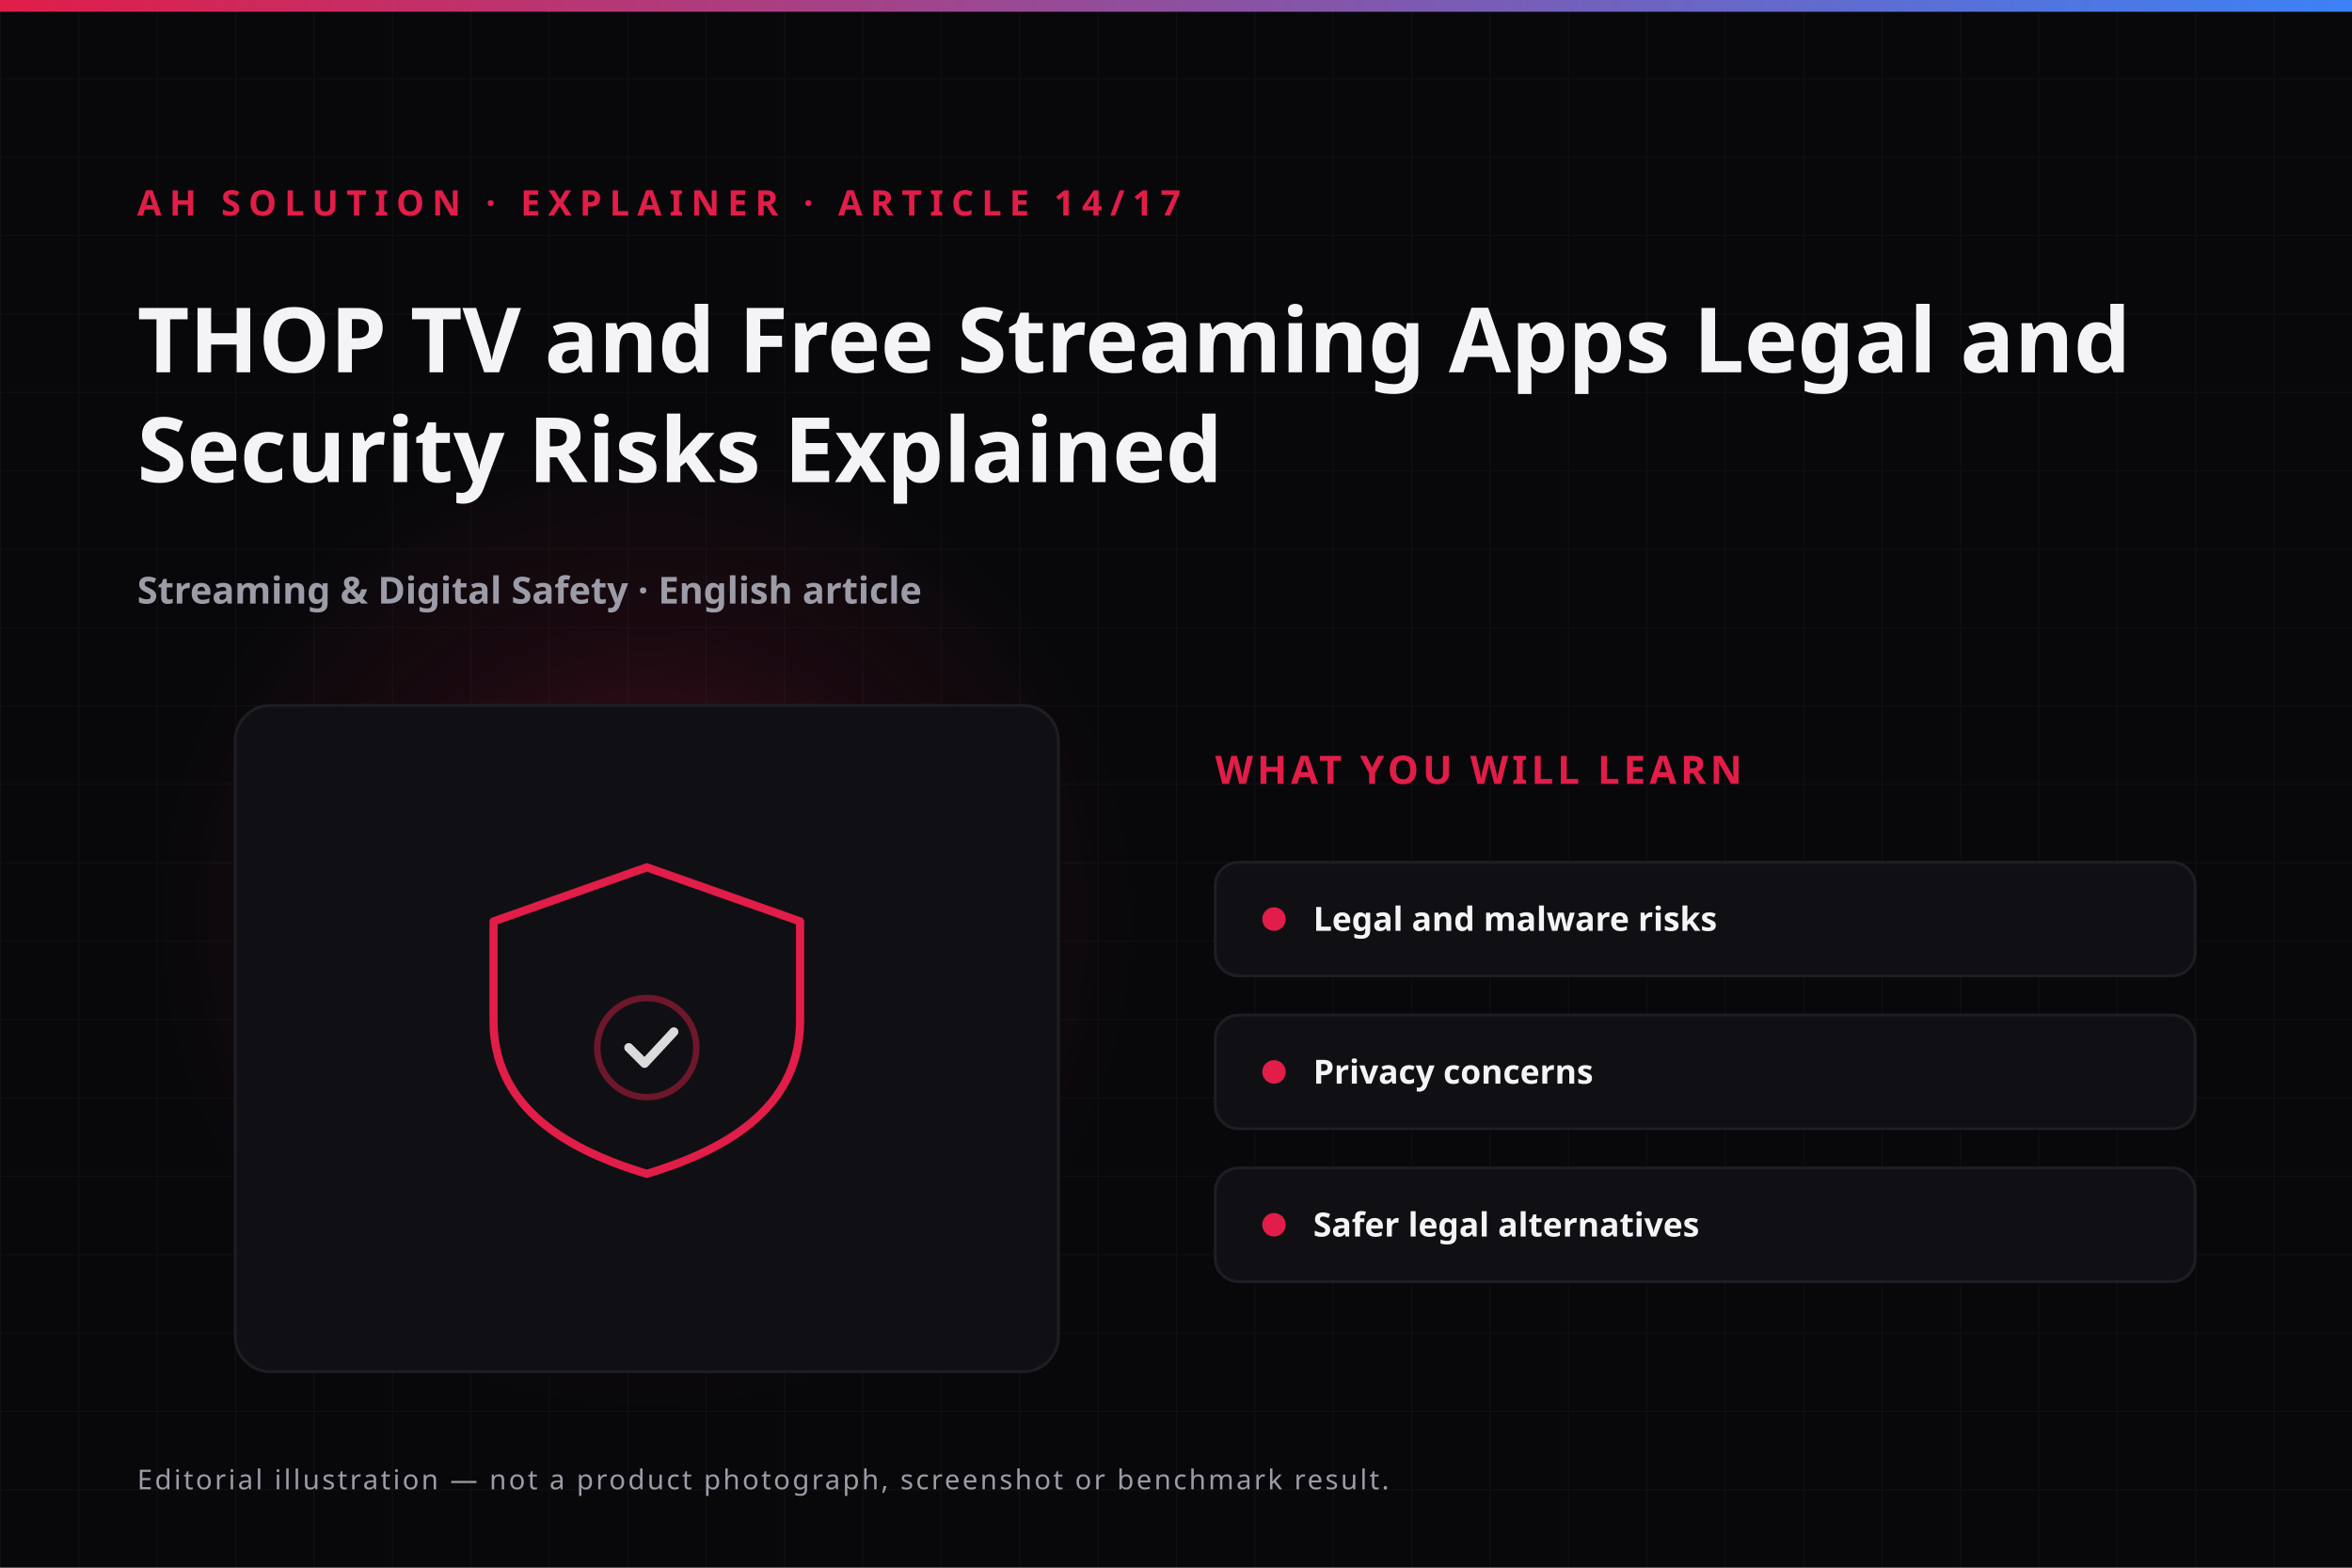
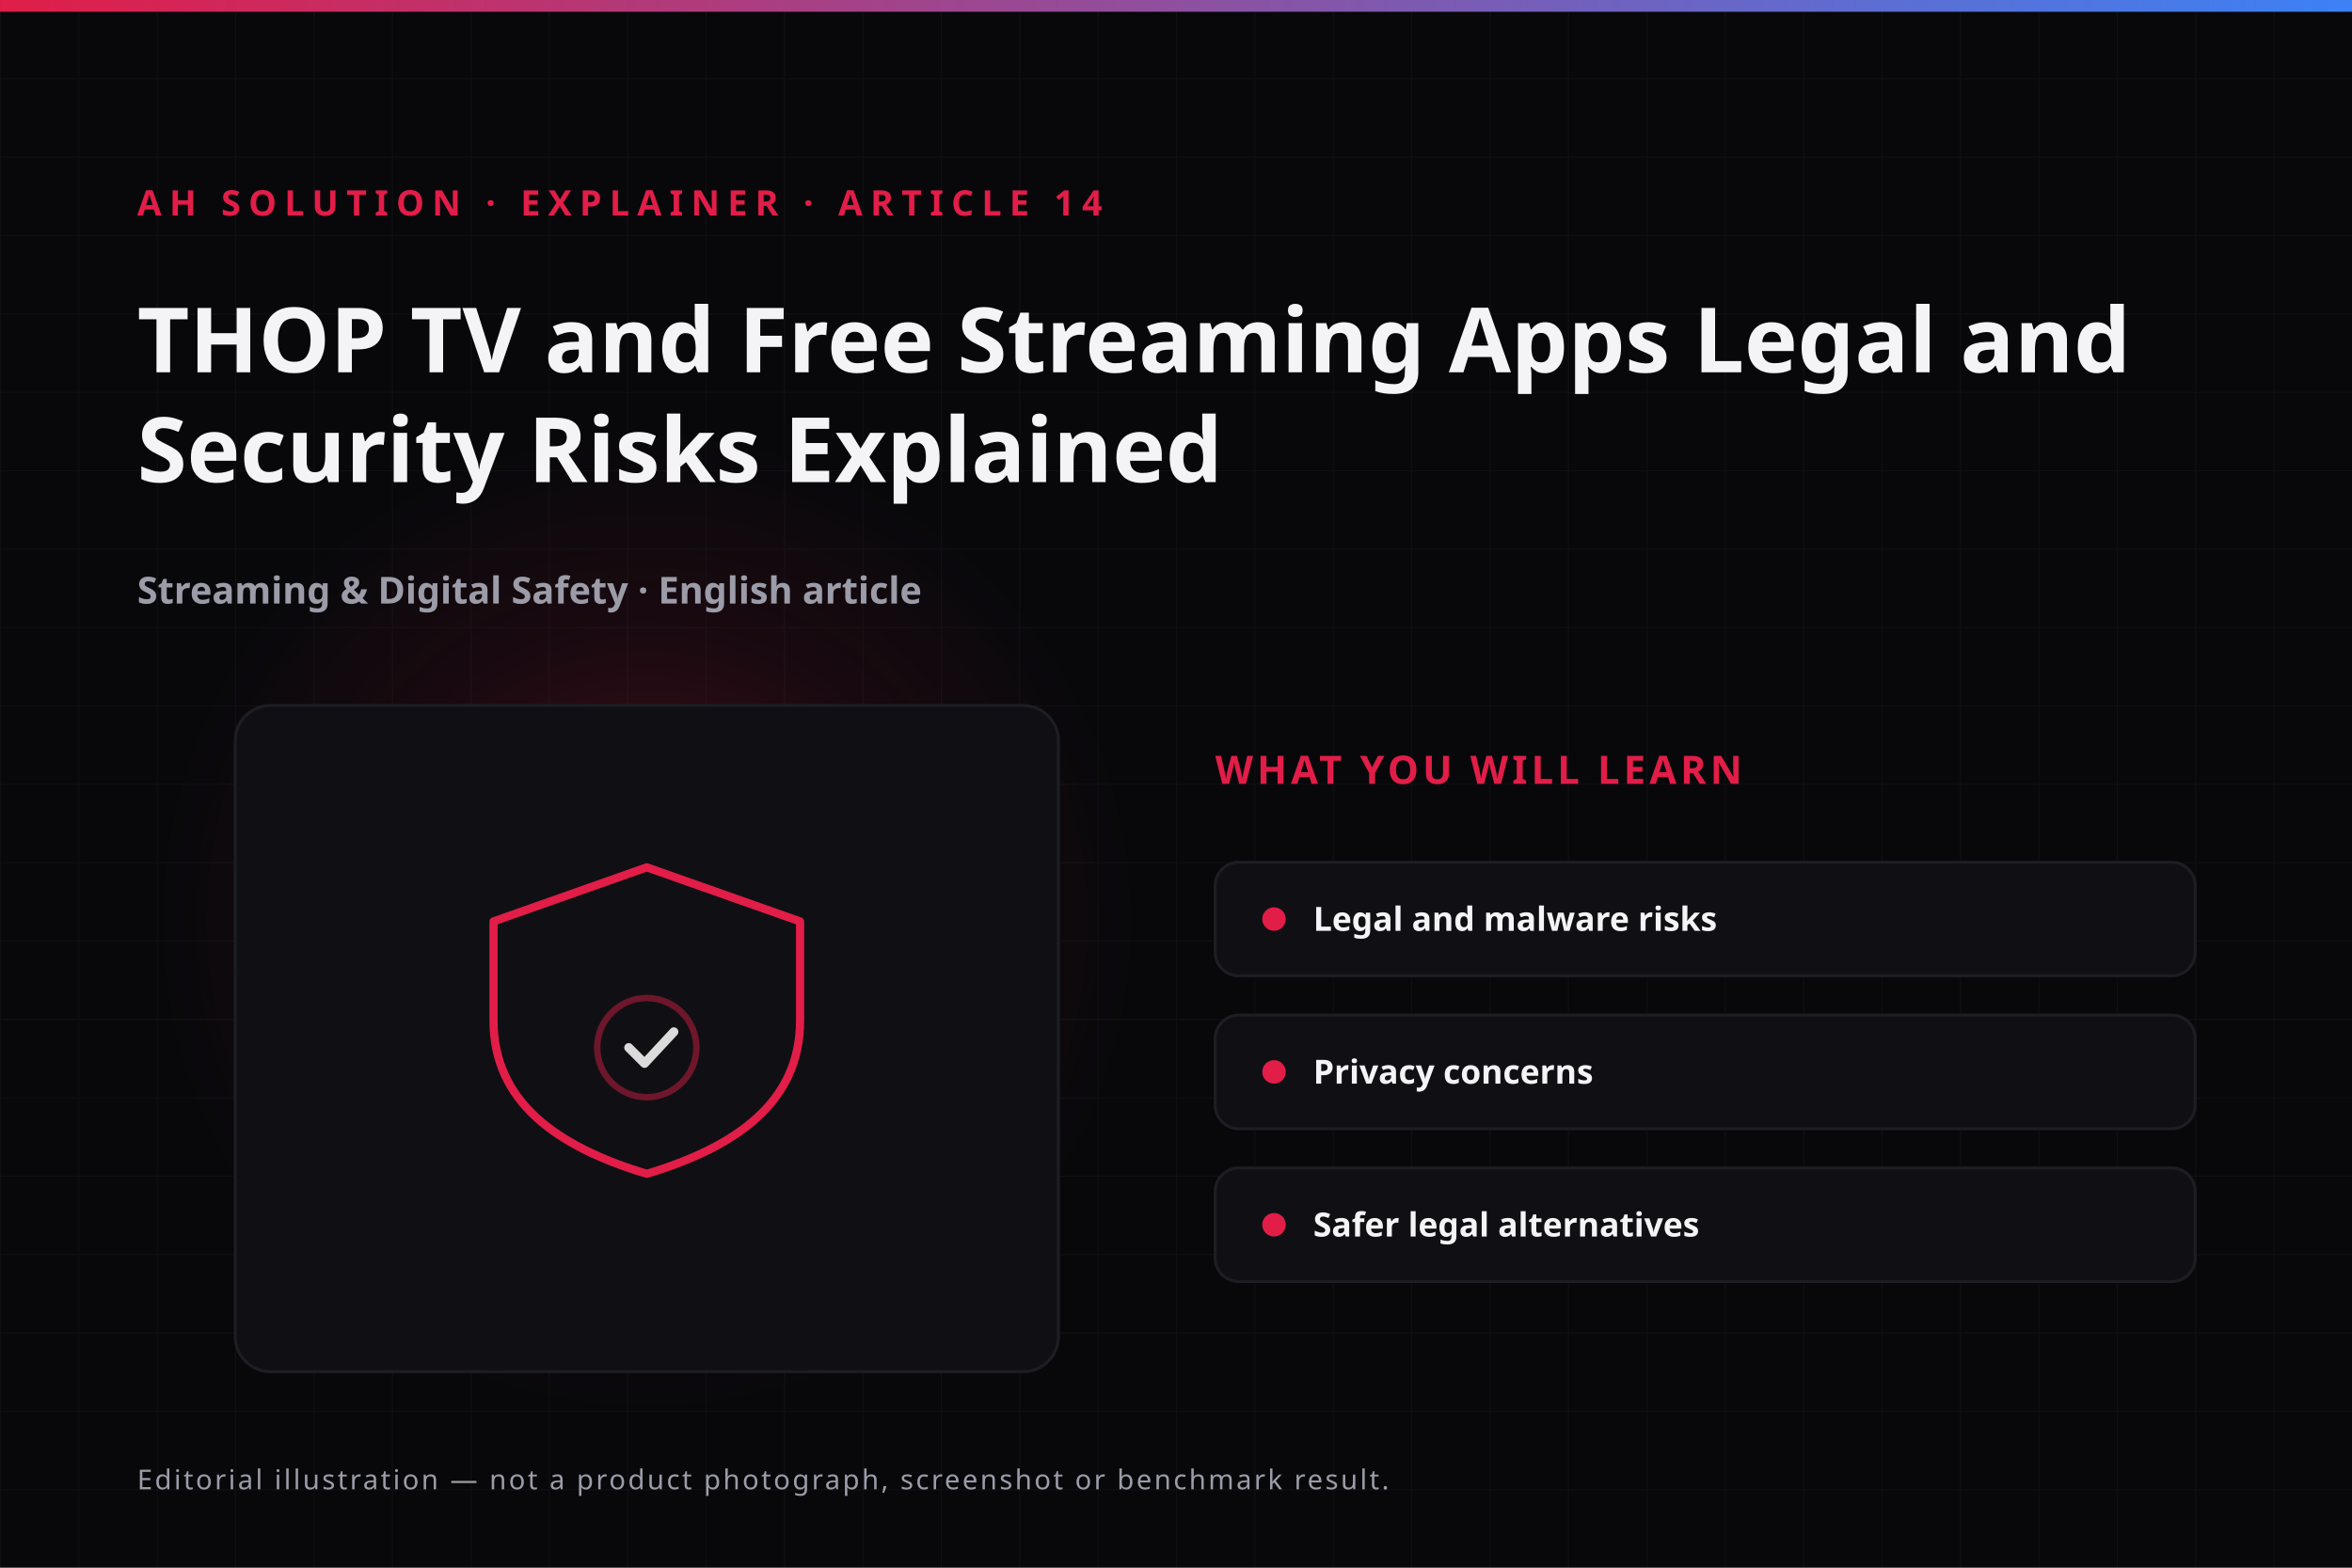
<svg xmlns="http://www.w3.org/2000/svg" width="1200" height="800" viewBox="0 0 1200 800" role="img" aria-label="AH Solution explainer visual — THOP TV and Free Streaming Apps: Legal and Security Risks Explained">
  <defs>
    <radialGradient id="glow" cx="50%" cy="50%" r="50%">
      <stop offset="0%" stop-color="#E11D48" stop-opacity="0.32" />
      <stop offset="60%" stop-color="#E11D48" stop-opacity="0.08" />
      <stop offset="100%" stop-color="#E11D48" stop-opacity="0" />
    </radialGradient>
    <linearGradient id="bar" x1="0" y1="0" x2="1" y2="0">
      <stop offset="0%" stop-color="#E11D48" />
      <stop offset="100%" stop-color="#3B82F6" />
    </linearGradient>
    <pattern id="grid" width="40" height="40" patternUnits="userSpaceOnUse">
      <path d="M40 0H0V40" fill="none" stroke="#FFFFFF" stroke-opacity="0.035" stroke-width="1" />
    </pattern>
  </defs>
  <rect width="1200" height="800" fill="#08080B" />
  <rect width="1200" height="800" fill="url(#grid)" />
  <circle cx="330" cy="470" r="250" fill="url(#glow)" />
  <rect x="0" y="0" width="1200" height="6" fill="url(#bar)" />
-   <text x="70" y="110" font-family="Manrope, 'Segoe UI', system-ui, sans-serif" font-size="18" font-weight="700" letter-spacing="4" fill="#E11D48">AH SOLUTION · EXPLAINER · ARTICLE 14/17</text>
+   <text x="70" y="110" font-family="Manrope, 'Segoe UI', system-ui, sans-serif" font-size="18" font-weight="700" letter-spacing="4" fill="#E11D48">AH SOLUTION · EXPLAINER · ARTICLE 14</text>
  <text x="70" y="190" font-family="Manrope, 'Segoe UI', system-ui, sans-serif" font-size="46" font-weight="800" fill="#F4F4F6">THOP TV and Free Streaming Apps Legal and</text>
  <text x="70" y="246" font-family="Manrope, 'Segoe UI', system-ui, sans-serif" font-size="46" font-weight="800" fill="#F4F4F6">Security Risks Explained</text>
  <text x="70" y="308" font-family="Manrope, 'Segoe UI', system-ui, sans-serif" font-size="19" font-weight="600" fill="#9C9CA8">Streaming &amp; Digital Safety · English article</text>
  <rect x="120" y="360" width="420" height="340" rx="18" fill="#101014" stroke="#1D1D24" stroke-width="1.5" />
  <path d="M330 442.6 l78.2 27.6 v50.6 c0 41.4 -32.2 64.4 -78.2 78.2 c-46 -13.8 -78.2 -36.8 -78.2 -78.2 v-50.6 Z" fill="none" stroke="#E11D48" stroke-width="4.182" stroke-linecap="round" stroke-linejoin="round" />
  <circle cx="330" cy="534.6" r="25.3" fill="none" stroke="#E11D48" stroke-opacity="0.45" stroke-width="3.286" stroke-linecap="round" />
  <path d="M320.8 534.6 l8.05 8.05 l14.95 -16.1" stroke="#FFFFFF" stroke-opacity="0.85" stroke-width="4.6" fill="none" stroke-linecap="round" stroke-linejoin="round" />
  <text x="620" y="400" font-family="Manrope, 'Segoe UI', system-ui, sans-serif" font-size="20" font-weight="700" letter-spacing="2" fill="#E11D48">WHAT YOU WILL LEARN</text>
  <rect x="620" y="440" width="500" height="58" rx="12" fill="#101014" stroke="#1D1D24" stroke-width="1.5" />
  <circle cx="650" cy="469" r="6" fill="#E11D48" />
  <text x="670" y="475" font-family="Manrope, 'Segoe UI', system-ui, sans-serif" font-size="17" font-weight="600" fill="#F4F4F6">Legal and malware risks</text>
  <rect x="620" y="518" width="500" height="58" rx="12" fill="#101014" stroke="#1D1D24" stroke-width="1.5" />
  <circle cx="650" cy="547" r="6" fill="#E11D48" />
  <text x="670" y="553" font-family="Manrope, 'Segoe UI', system-ui, sans-serif" font-size="17" font-weight="600" fill="#F4F4F6">Privacy concerns</text>
  <rect x="620" y="596" width="500" height="58" rx="12" fill="#101014" stroke="#1D1D24" stroke-width="1.5" />
  <circle cx="650" cy="625" r="6" fill="#E11D48" />
  <text x="670" y="631" font-family="Manrope, 'Segoe UI', system-ui, sans-serif" font-size="17" font-weight="600" fill="#F4F4F6">Safer legal alternatives</text>
  <text x="70" y="760" font-family="Manrope, 'Segoe UI', system-ui, sans-serif" font-size="14" font-weight="500" letter-spacing="1.2" fill="#9C9CA8">Editorial illustration — not a product photograph, screenshot or benchmark result.</text>
</svg>
